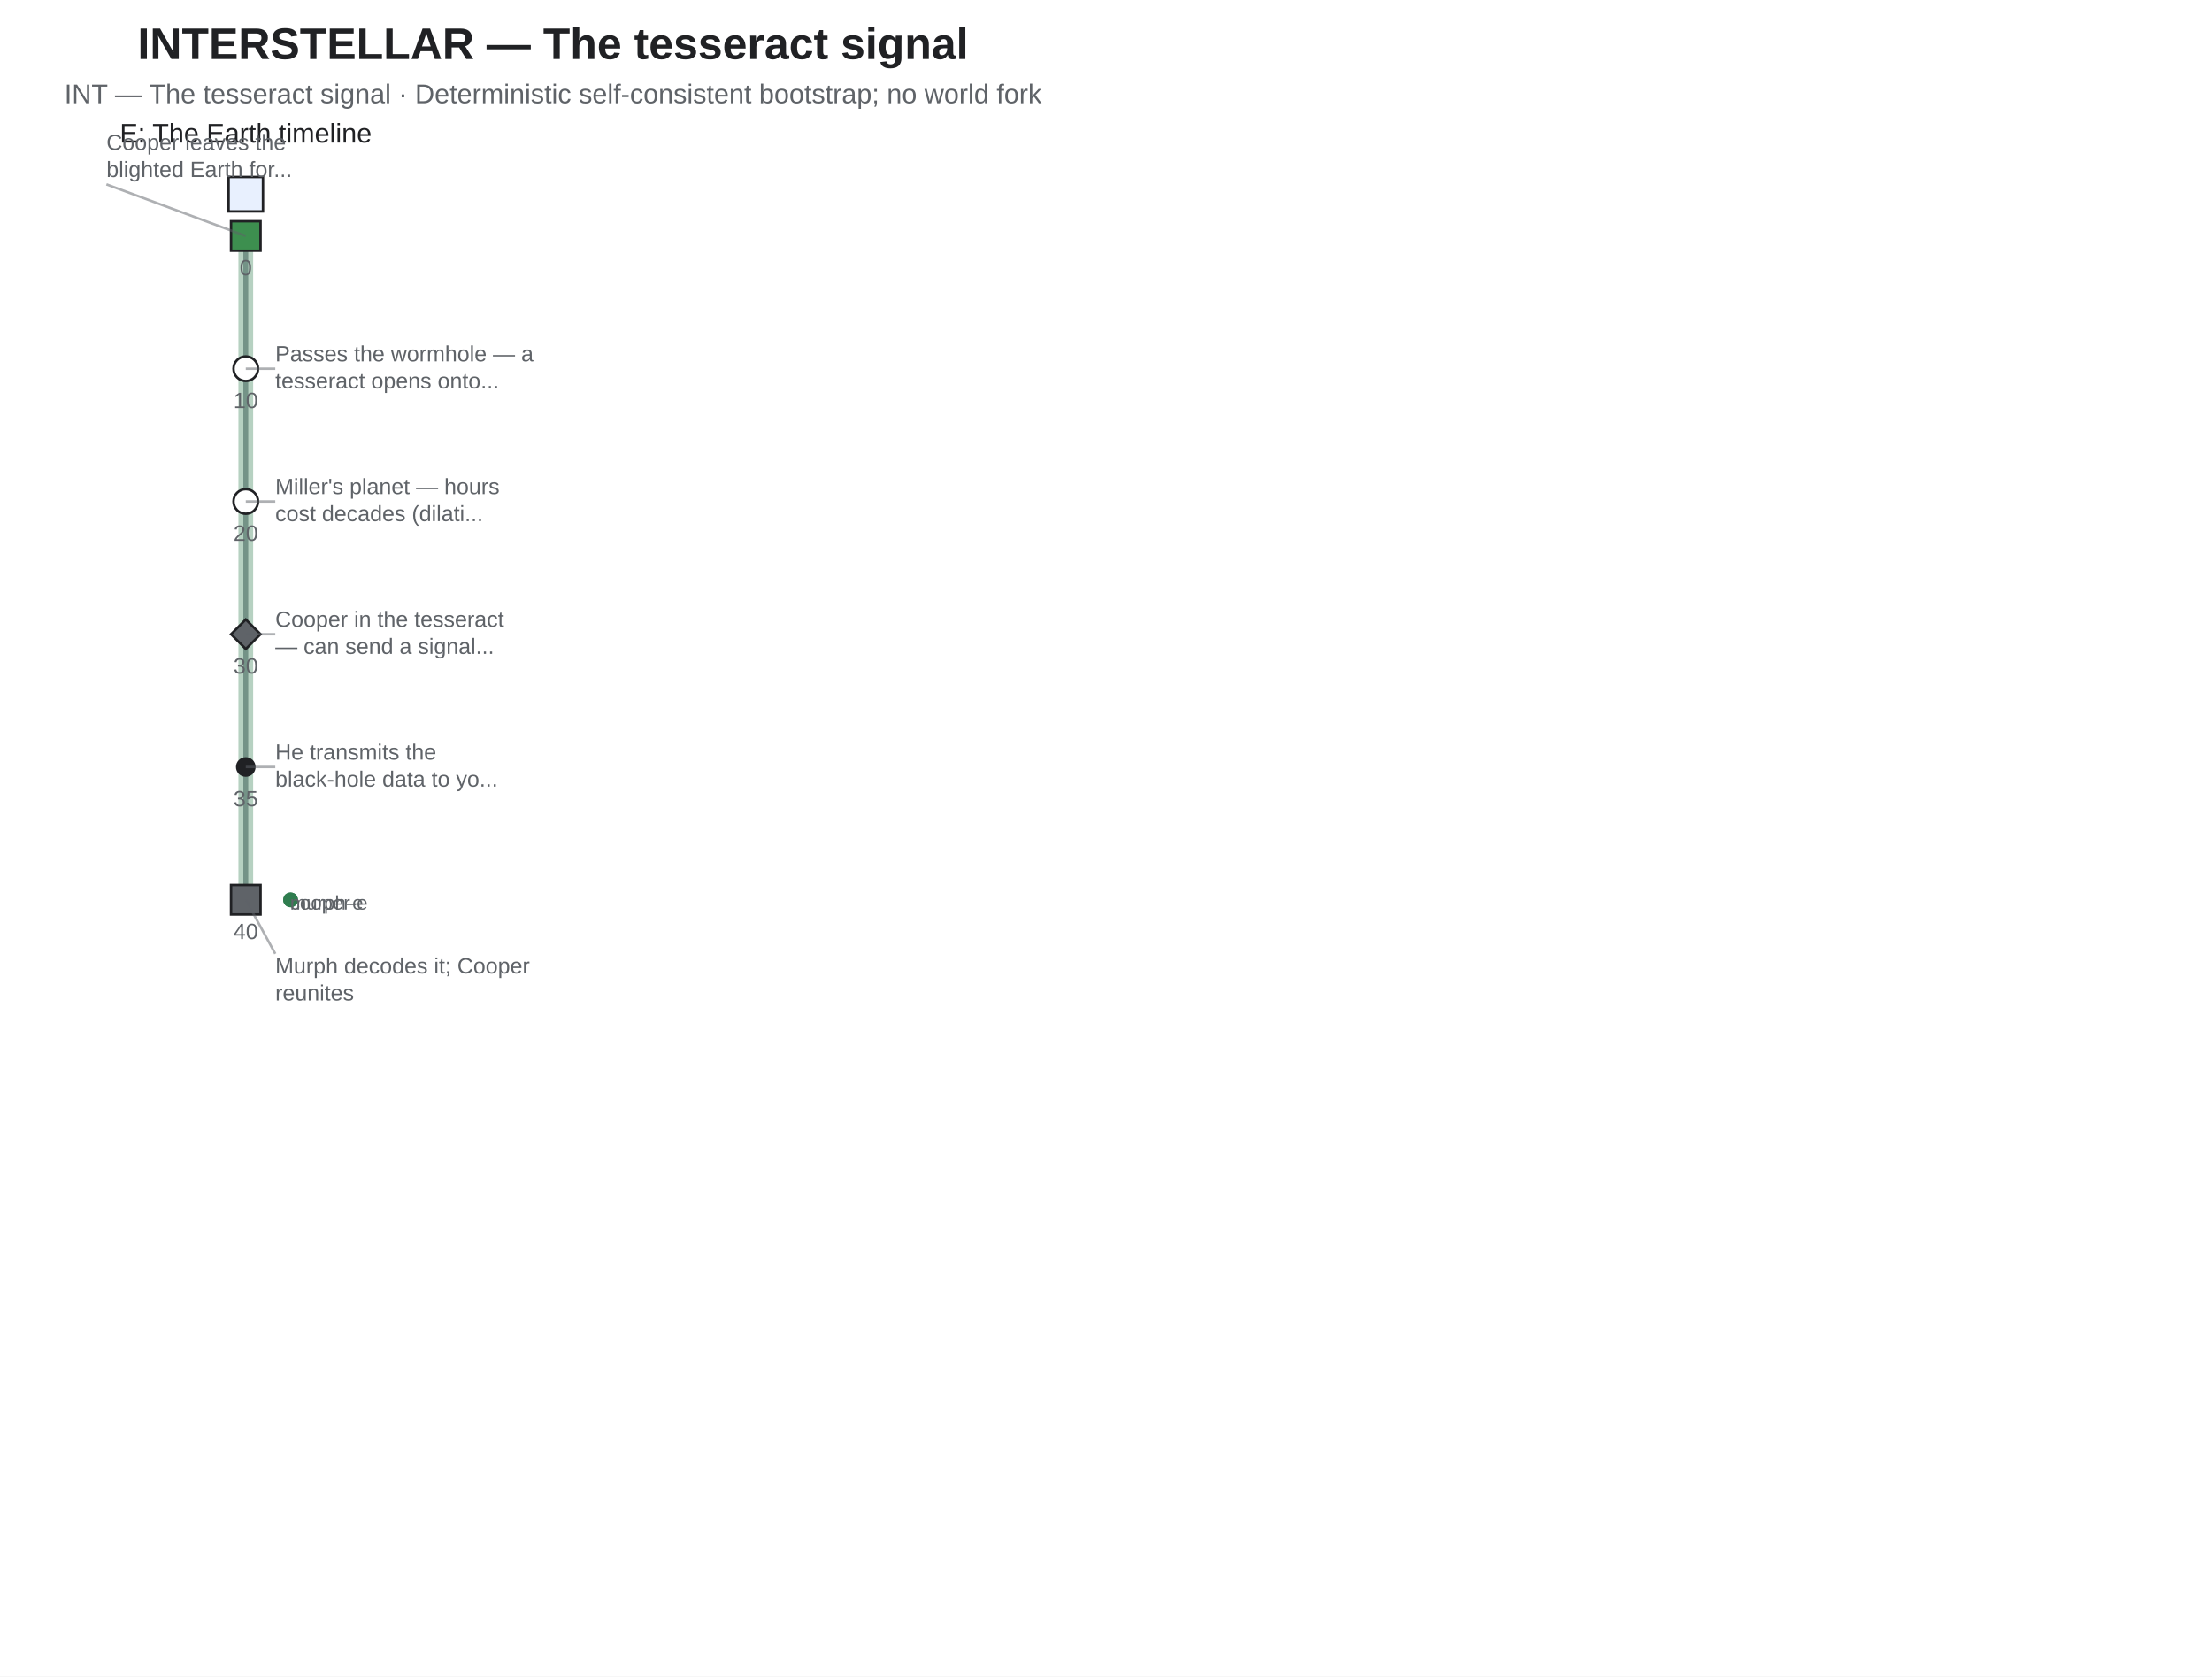
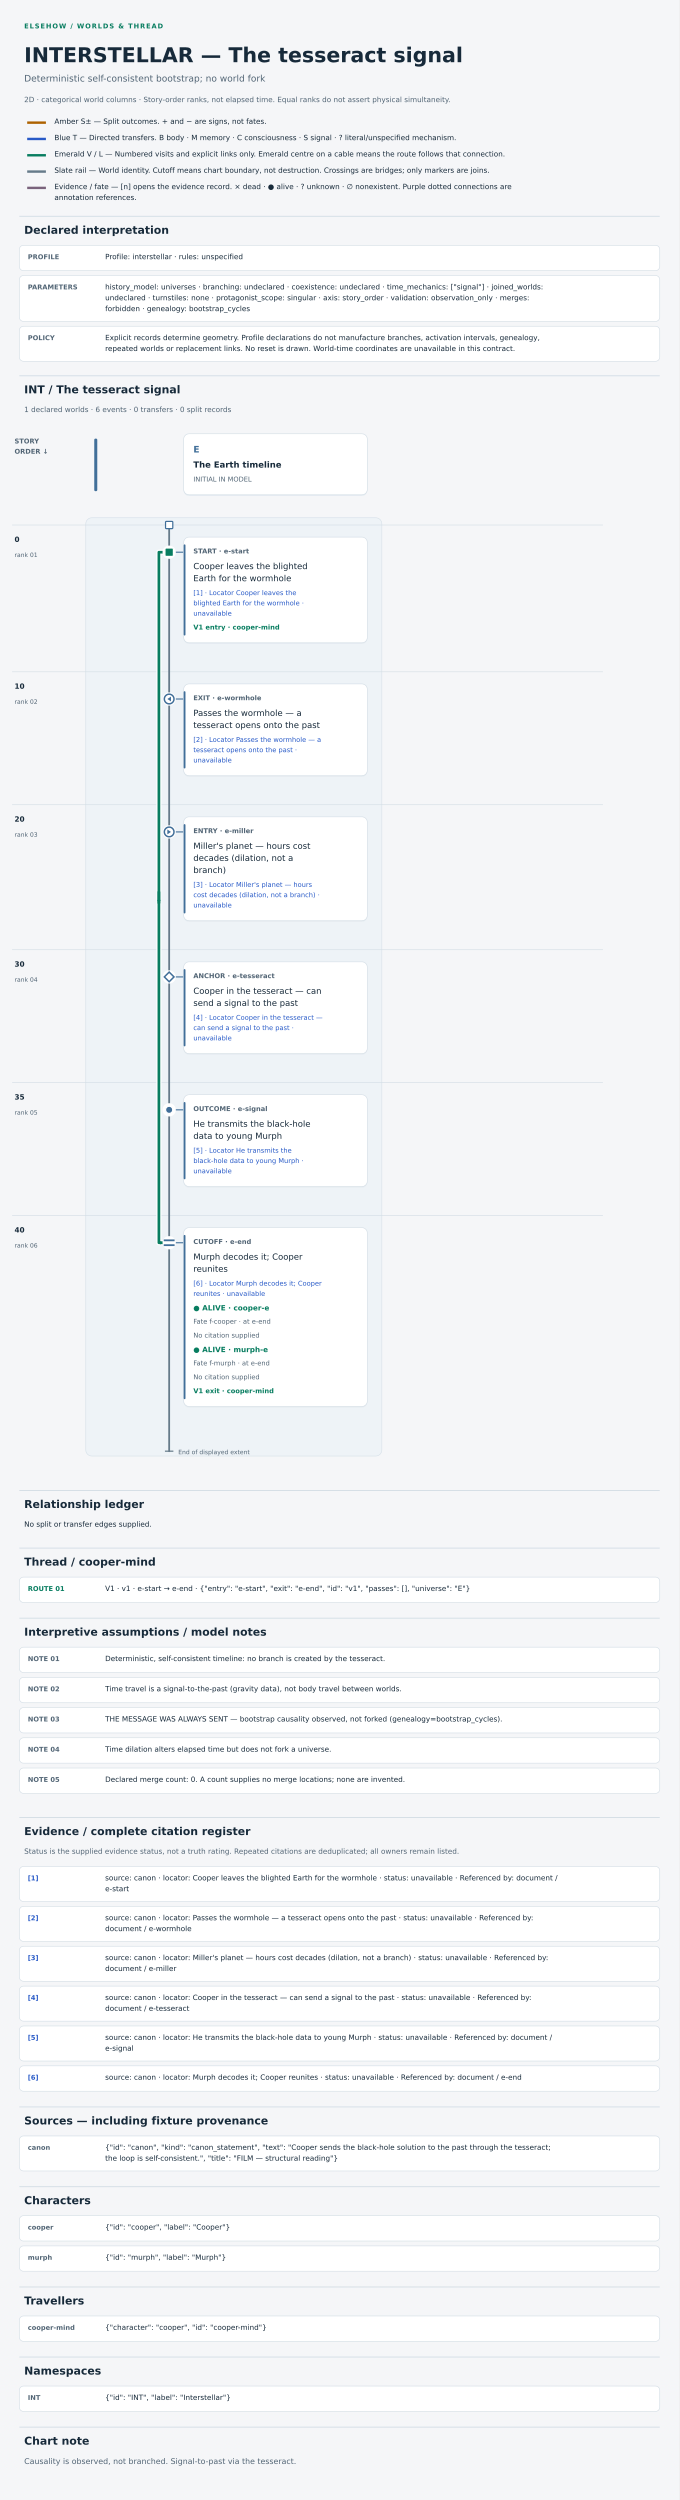
- <svg xmlns="http://www.w3.org/2000/svg" width="900" height="682" viewBox="0 0 900 682" font-family="Arial, Helvetica, sans-serif">
-   <rect width="900" height="682" fill="#ffffff" />
-   <g transform="translate(0,0)">
-     <text x="225" y="24" text-anchor="middle" font-size="18" font-weight="bold" fill="#202124">INTERSTELLAR — The tesseract signal</text>
-     <text x="225" y="42" text-anchor="middle" font-size="11" fill="#5f6368">INT — The tesseract signal · Deterministic self-consistent bootstrap; no world fork</text>
-     <line x1="100.0" y1="90.0" x2="100.0" y2="366.0" stroke="#9aa0a6" stroke-width="2" stroke-opacity="1.0" />
-     <rect x="93.0" y="72.0" width="14" height="14" fill="#e8f0fe" stroke="#202124" />
-     <text x="100.0" y="58.0" text-anchor="middle" font-size="11" fill="#202124">E: The Earth timeline</text>
-     <line x1="100.0" y1="96.0" x2="100.0" y2="366.0" stroke="#2f7d4f" stroke-width="6" stroke-opacity="0.35" stroke-linecap="round" />
-     <rect x="94.0" y="90.0" width="12" height="12" fill="#3d8f4f" stroke="#202124" />
-     <text x="100.0" y="112.0" text-anchor="middle" font-size="9" fill="#5f6368">0</text>
-     <circle cx="100.0" cy="150.0" r="5" fill="#ffffff" stroke="#202124" />
-     <text x="100.0" y="166.0" text-anchor="middle" font-size="9" fill="#5f6368">10</text>
-     <circle cx="100.0" cy="204.0" r="5" fill="#ffffff" stroke="#202124" />
-     <text x="100.0" y="220.0" text-anchor="middle" font-size="9" fill="#5f6368">20</text>
-     <path d="M 100.0 252.0 L 106.0 258.0 L 100.0 264.0 L 94.0 258.0 Z" fill="#5f6368" stroke="#202124" />
-     <text x="100.0" y="274.0" text-anchor="middle" font-size="9" fill="#5f6368">30</text>
-     <circle cx="100.0" cy="312.0" r="4" fill="#202124" />
-     <text x="100.0" y="328.0" text-anchor="middle" font-size="9" fill="#5f6368">35</text>
-     <rect x="94.0" y="360.0" width="12" height="12" fill="#5f6368" stroke="#202124" />
-     <text x="100.0" y="382.0" text-anchor="middle" font-size="9" fill="#5f6368">40</text>
-     <text x="114.0" y="370.0" font-size="14" font-weight="bold" fill="#2f7d4f">●</text>
-     <text x="118.0" y="370.0" font-size="8" fill="#5f6368">cooper-e</text>
-     <text x="114.0" y="370.0" font-size="14" font-weight="bold" fill="#2f7d4f">●</text>
-     <text x="118.0" y="370.0" font-size="8" fill="#5f6368">murph-e</text>
-     <line x1="100.0" y1="96.0" x2="43.3" y2="75.0" stroke="#5f6368" stroke-width="1" stroke-opacity="0.5" />
-     <text x="43.3" y="61.0" font-size="9" fill="#5f6368">Cooper leaves the</text>
-     <text x="43.3" y="72.0" font-size="9" fill="#5f6368">blighted Earth for...</text>
-     <line x1="100.0" y1="150.0" x2="112.0" y2="150.0" stroke="#5f6368" stroke-width="1" stroke-opacity="0.5" />
-     <text x="112.0" y="147.0" font-size="9" fill="#5f6368">Passes the wormhole — a</text>
-     <text x="112.0" y="158.0" font-size="9" fill="#5f6368">tesseract opens onto...</text>
-     <line x1="100.0" y1="204.0" x2="112.0" y2="204.0" stroke="#5f6368" stroke-width="1" stroke-opacity="0.5" />
-     <text x="112.0" y="201.0" font-size="9" fill="#5f6368">Miller's planet — hours</text>
-     <text x="112.0" y="212.0" font-size="9" fill="#5f6368">cost decades (dilati...</text>
-     <line x1="100.0" y1="258.0" x2="112.0" y2="258.0" stroke="#5f6368" stroke-width="1" stroke-opacity="0.5" />
-     <text x="112.0" y="255.0" font-size="9" fill="#5f6368">Cooper in the tesseract</text>
-     <text x="112.0" y="266.0" font-size="9" fill="#5f6368">— can send a signal...</text>
-     <line x1="100.0" y1="312.0" x2="112.0" y2="312.0" stroke="#5f6368" stroke-width="1" stroke-opacity="0.5" />
-     <text x="112.0" y="309.0" font-size="9" fill="#5f6368">He transmits the</text>
-     <text x="112.0" y="320.0" font-size="9" fill="#5f6368">black-hole data to yo...</text>
-     <line x1="100.0" y1="366.0" x2="112.0" y2="388.0" stroke="#5f6368" stroke-width="1" stroke-opacity="0.5" />
-     <text x="112.0" y="396.0" font-size="9" fill="#5f6368">Murph decodes it; Cooper</text>
-     <text x="112.0" y="407.0" font-size="9" fill="#5f6368">reunites</text>
-   </g>
+ <svg xmlns="http://www.w3.org/2000/svg" width="1124" height="4138" viewBox="0 0 1124 4138" font-family="DejaVu Sans, Arial, Helvetica, sans-serif" role="img" aria-labelledby="atlas-title atlas-desc">
+   <rect width="1124" height="4138" fill="#f5f6f8" />
+   <defs>
+     <marker id="arrow-split" viewBox="0 0 10 10" refX="8" refY="5" markerWidth="7" markerHeight="7" markerUnits="userSpaceOnUse" orient="auto" overflow="visible">
+       <path d="M 1 1 L 9 5 L 1 9 Z" fill="#ad6200" />
+     </marker>
+     <marker id="arrow-transfer" viewBox="0 0 10 10" refX="8" refY="5" markerWidth="7" markerHeight="7" markerUnits="userSpaceOnUse" orient="auto" overflow="visible">
+       <path d="M 1 1 L 9 5 L 1 9 Z" fill="#285ac7" />
+     </marker>
+     <marker id="arrow-route" viewBox="0 0 10 10" refX="8" refY="5" markerWidth="7" markerHeight="7" markerUnits="userSpaceOnUse" orient="auto" overflow="visible">
+       <path d="M 1 1 L 9 5 L 1 9 Z" fill="#087d60" />
+     </marker>
+     <marker id="arrow-reference" viewBox="0 0 10 10" refX="8" refY="5" markerWidth="7" markerHeight="7" markerUnits="userSpaceOnUse" orient="auto" overflow="visible">
+       <path d="M 1 1 L 9 5 L 1 9 Z" fill="#7a637c" />
+     </marker>
+   </defs>
+   <style>
+ text { font-kerning: normal; }
+ a { cursor: pointer; }
+ a:hover text { text-decoration: underline; }
+ .card:hover &gt; rect { stroke: #879ead; }
+ :target &gt; rect { stroke: #285ac7; stroke-width: 2; }
+ .hide-split .layer-split,
+ .hide-transfer .layer-transfer,
+ .hide-route .layer-route,
+ .hide-evidence .citation { display: none; }
+ </style>
+   <text letter-spacing="1.5" x="40" y="47" font-size="11" fill="#087d60" font-weight="bold">ELSEHOW  /  WORLDS &amp; THREAD</text>
+   <text x="40" y="103" font-size="34" fill="#172a3a" font-weight="bold">INTERSTELLAR — The tesseract signal</text>
+   <text x="40" y="135" font-size="15" fill="#526575">Deterministic self-consistent bootstrap; no world fork</text>
+   <text x="40" y="169" font-size="12" fill="#526575">2D · categorical world columns · Story-order ranks, not elapsed time. Equal ranks do not assert physical simultaneity.</text>
+   <line x1="45" y1="203" x2="76" y2="203" stroke="#ad6200" stroke-width="4" />
+   <text x="90" y="205" font-size="12" fill="#172a3a">Amber S± — Split outcomes. + and − are signs, not fates.</text>
+   <line x1="45" y1="230" x2="76" y2="230" stroke="#285ac7" stroke-width="4" />
+   <text x="90" y="232" font-size="12" fill="#172a3a">Blue T — Directed transfers. B body · M memory · C consciousness · S signal · ? literal/unspecified mechanism.</text>
+   <line x1="45" y1="257" x2="76" y2="257" stroke="#087d60" stroke-width="4" />
+   <text x="90" y="259" font-size="12" fill="#172a3a">Emerald V / L — Numbered visits and explicit links only. Emerald centre on a cable means the route follows that connection.</text>
+   <line x1="45" y1="284" x2="76" y2="284" stroke="#667b8a" stroke-width="4" />
+   <text x="90" y="286" font-size="12" fill="#172a3a">Slate rail — World identity. Cutoff means chart boundary, not destruction. Crossings are bridges; only markers are joins.</text>
+   <line x1="45" y1="311" x2="76" y2="311" stroke="#7a637c" stroke-width="4" />
+   <text x="90" y="313" font-size="12" fill="#172a3a">Evidence / fate — [n] opens the evidence record. × dead · ● alive · ? unknown · ∅ nonexistent. Purple dotted connections are</text>
+   <text x="90" y="331" font-size="12" fill="#172a3a">annotation references.</text>
+   <g>
+     <line x1="32" y1="358" x2="1092" y2="358" stroke="#d3dde5" stroke-width="1.5" />
+     <text x="40" y="387" font-size="18" fill="#172a3a" font-weight="bold">Declared interpretation</text>
+   </g>
+   <g>
+     <rect x="32" y="406" width="1060" height="42" fill="#ffffff" stroke="#d3dde5" rx="7" />
+     <text x="46" y="429" font-size="11" fill="#526575" font-weight="bold">PROFILE</text>
+     <text x="174" y="429" font-size="12" fill="#172a3a">Profile: interstellar · rules: unspecified</text>
+   </g>
+   <g>
+     <rect x="32" y="456" width="1060" height="76" fill="#ffffff" stroke="#d3dde5" rx="7" />
+     <text x="46" y="479" font-size="11" fill="#526575" font-weight="bold">PARAMETERS</text>
+     <text x="174" y="479" font-size="12" fill="#172a3a">history_model: universes · branching: undeclared · coexistence: undeclared · time_mechanics: ["signal"] · joined_worlds:</text>
+     <text x="174" y="497" font-size="12" fill="#172a3a">undeclared · turnstiles: none · protagonist_scope: singular · axis: story_order · validation: observation_only · merges:</text>
+     <text x="174" y="515" font-size="12" fill="#172a3a">forbidden · genealogy: bootstrap_cycles</text>
+   </g>
+   <g>
+     <rect x="32" y="540" width="1060" height="58" fill="#ffffff" stroke="#d3dde5" rx="7" />
+     <text x="46" y="563" font-size="11" fill="#526575" font-weight="bold">POLICY</text>
+     <text x="174" y="563" font-size="12" fill="#172a3a">Explicit records determine geometry. Profile declarations do not manufacture branches, activation intervals, genealogy,</text>
+     <text x="174" y="581" font-size="12" fill="#172a3a">repeated worlds or replacement links. No reset is drawn. World-time coordinates are unavailable in this contract.</text>
+   </g>
+   <g id="g1">
+     <line x1="32" y1="622" x2="1092" y2="622" stroke="#d3dde5" stroke-width="1.5" />
+     <text x="40" y="651" font-size="18" fill="#172a3a" font-weight="bold">INT  /  The tesseract signal</text>
+   </g>
+   <text x="40" y="682" font-size="12" fill="#526575">1 declared worlds · 6 events · 0 transfers · 0 split records</text>
+   <g transform="translate(0 714.00)" role="group" aria-label="Atlas for INT">
+     <text x="24" y="20" font-size="11" fill="#526575" font-weight="bold">STORY</text>
+     <text x="24" y="37" font-size="11" fill="#526575" font-weight="bold">ORDER ↓</text>
+     <rect x="142" y="143" width="490" height="1553" fill="#eef3f7" stroke="#d6e0e8" rx="10" />
+     <g class="card" role="group" aria-label="{}">
+       <rect x="304" y="6" width="304" height="101" fill="#e7edf2" rx="9" />
+       <rect x="304" y="4" width="304" height="101" fill="#ffffff" stroke="#d3dde5" rx="9" />
+       <text x="320" y="35" font-size="15" fill="#416f99" font-weight="bold">E</text>
+       <text x="320" y="60" font-size="14" fill="#172a3a" font-weight="bold">The Earth timeline</text>
+       <text x="320" y="83" font-size="11" fill="#526575">INITIAL IN MODEL</text>
+     </g>
+     <rect x="156" y="12" width="5" height="87" fill="#416f99" rx="2" />
+     <line x1="20" y1="155" x2="998" y2="155" stroke="#d3dde5" stroke-width="1" />
+     <text x="24" y="183" font-size="12" fill="#172a3a" font-weight="bold">0</text>
+     <text x="24" y="208" font-size="10" fill="#526575">rank 01</text>
+     <line x1="20" y1="398" x2="998" y2="398" stroke="#d3dde5" stroke-width="1" />
+     <text x="24" y="426" font-size="12" fill="#172a3a" font-weight="bold">10</text>
+     <text x="24" y="451" font-size="10" fill="#526575">rank 02</text>
+     <line x1="20" y1="618" x2="998" y2="618" stroke="#d3dde5" stroke-width="1" />
+     <text x="24" y="646" font-size="12" fill="#172a3a" font-weight="bold">20</text>
+     <text x="24" y="671" font-size="10" fill="#526575">rank 03</text>
+     <line x1="20" y1="858" x2="998" y2="858" stroke="#d3dde5" stroke-width="1" />
+     <text x="24" y="886" font-size="12" fill="#172a3a" font-weight="bold">30</text>
+     <text x="24" y="911" font-size="10" fill="#526575">rank 04</text>
+     <line x1="20" y1="1078" x2="998" y2="1078" stroke="#d3dde5" stroke-width="1" />
+     <text x="24" y="1106" font-size="12" fill="#172a3a" font-weight="bold">35</text>
+     <text x="24" y="1131" font-size="10" fill="#526575">rank 05</text>
+     <line x1="20" y1="1298" x2="998" y2="1298" stroke="#d3dde5" stroke-width="1" />
+     <text x="24" y="1326" font-size="12" fill="#172a3a" font-weight="bold">40</text>
+     <text x="24" y="1351" font-size="10" fill="#526575">rank 06</text>
+     <path d="M 280.00 155.00 L 280.00 1688.00" fill="none" stroke="#667b8a" stroke-width="3" stroke-linejoin="round" stroke-linecap="round" />
+     <rect x="274" y="149" width="12" height="12" fill="#ffffff" stroke="#416f99" rx="1" stroke-width="2" />
+     <line x1="273" y1="1688" x2="287" y2="1688" stroke="#667b8a" stroke-width="2" />
+     <text x="295" y="1693" font-size="10" fill="#526575">End of displayed extent</text>
+     <g class="layer-route">
+       <path d="M 272.00 200.00 L 263.00 200.00 L 263.00 1343.00 L 270.00 1343.00" fill="none" stroke="#ffffff" stroke-width="8.5" stroke-linejoin="round" stroke-linecap="round" />
+       <path d="M 272.00 200.00 L 263.00 200.00 L 263.00 1343.00 L 270.00 1343.00" fill="none" stroke="#087d60" stroke-width="4.5" stroke-linejoin="round" stroke-linecap="round" marker-end="url(#arrow-route)" />
+       <path d="M 263.00 762.50 L 263.00 780.50" fill="none" stroke="#087d60" stroke-width="4.5" stroke-linejoin="round" stroke-linecap="round" marker-end="url(#arrow-route)" />
+     </g>
+     <line x1="290" y1="200" x2="304" y2="200" stroke="#416f99" stroke-width="1.8" />
+     <g id="g1-item-1" class="card" role="group" aria-label="{&quot;cite&quot;: {&quot;locator&quot;: &quot;Cooper leaves the blighted Earth for the wormhole&quot;, &quot;page&quot;: null, &quot;scene&quot;: null, &quot;source&quot;: &quot;canon&quot;, &quot;status&quot;: &quot;unavailable&quot;}, &quot;id&quot;: &quot;e-start&quot;, &quot;kind&quot;: &quot;start&quot;, &quot;label&quot;: &quot;Cooper leaves the blighted Earth for the wormhole&quot;, &quot;order&quot;: 0, &quot;universe&quot;: &quot;E&quot;}">
+       <rect x="304" y="177" width="304" height="175" fill="#e7edf2" rx="9" />
+       <rect x="304" y="175" width="304" height="175" fill="#ffffff" stroke="#d3dde5" rx="9" />
+       <rect x="304" y="187" width="3" height="151" fill="#416f99" rx="1.5" />
+       <text x="320" y="202" font-size="11" fill="#526575" font-weight="bold">START · e-start</text>
+       <text x="320" y="228" font-size="14" fill="#172a3a">Cooper leaves the blighted</text>
+       <text x="320" y="248" font-size="14" fill="#172a3a">Earth for the wormhole</text>
+       <a href="#evidence-1" class="citation" aria-label="[1] · Locator Cooper leaves the blighted Earth for the wormhole · unavailable">
+         <text x="320" y="271" font-size="11" fill="#285ac7">[1] · Locator Cooper leaves the</text>
+         <text x="320" y="288" font-size="11" fill="#285ac7">blighted Earth for the wormhole ·</text>
+         <text x="320" y="305" font-size="11" fill="#285ac7">unavailable</text>
+       </a>
+       <text x="320" y="328" font-size="11" fill="#087d60" font-weight="bold">V1 entry · cooper-mind</text>
+     </g>
+     <line x1="290" y1="443" x2="304" y2="443" stroke="#416f99" stroke-width="1.8" />
+     <g id="g1-item-2" class="card" role="group" aria-label="{&quot;cite&quot;: {&quot;locator&quot;: &quot;Passes the wormhole — a tesseract opens onto the past&quot;, &quot;page&quot;: null, &quot;scene&quot;: null, &quot;source&quot;: &quot;canon&quot;, &quot;status&quot;: &quot;unavailable&quot;}, &quot;id&quot;: &quot;e-wormhole&quot;, &quot;kind&quot;: &quot;exit&quot;, &quot;label&quot;: &quot;Passes the wormhole — a tesseract opens onto the past&quot;, &quot;order&quot;: 10, &quot;universe&quot;: &quot;E&quot;}">
+       <rect x="304" y="420" width="304" height="152" fill="#e7edf2" rx="9" />
+       <rect x="304" y="418" width="304" height="152" fill="#ffffff" stroke="#d3dde5" rx="9" />
+       <rect x="304" y="430" width="3" height="128" fill="#416f99" rx="1.5" />
+       <text x="320" y="445" font-size="11" fill="#526575" font-weight="bold">EXIT · e-wormhole</text>
+       <text x="320" y="471" font-size="14" fill="#172a3a">Passes the wormhole — a</text>
+       <text x="320" y="491" font-size="14" fill="#172a3a">tesseract opens onto the past</text>
+       <a href="#evidence-2" class="citation" aria-label="[2] · Locator Passes the wormhole — a tesseract opens onto the past · unavailable">
+         <text x="320" y="514" font-size="11" fill="#285ac7">[2] · Locator Passes the wormhole — a</text>
+         <text x="320" y="531" font-size="11" fill="#285ac7">tesseract opens onto the past ·</text>
+         <text x="320" y="548" font-size="11" fill="#285ac7">unavailable</text>
+       </a>
+     </g>
+     <line x1="290" y1="663" x2="304" y2="663" stroke="#416f99" stroke-width="1.8" />
+     <g id="g1-item-3" class="card" role="group" aria-label="{&quot;cite&quot;: {&quot;locator&quot;: &quot;Miller's planet — hours cost decades (dilation, not a branch)&quot;, &quot;page&quot;: null, &quot;scene&quot;: null, &quot;source&quot;: &quot;canon&quot;, &quot;status&quot;: &quot;unavailable&quot;}, &quot;id&quot;: &quot;e-miller&quot;, &quot;kind&quot;: &quot;entry&quot;, &quot;label&quot;: &quot;Miller's planet — hours cost decades (dilation, not a branch)&quot;, &quot;order&quot;: 20, &quot;universe&quot;: &quot;E&quot;}">
+       <rect x="304" y="640" width="304" height="172" fill="#e7edf2" rx="9" />
+       <rect x="304" y="638" width="304" height="172" fill="#ffffff" stroke="#d3dde5" rx="9" />
+       <rect x="304" y="650" width="3" height="148" fill="#416f99" rx="1.5" />
+       <text x="320" y="665" font-size="11" fill="#526575" font-weight="bold">ENTRY · e-miller</text>
+       <text x="320" y="691" font-size="14" fill="#172a3a">Miller's planet — hours cost</text>
+       <text x="320" y="711" font-size="14" fill="#172a3a">decades (dilation, not a</text>
+       <text x="320" y="731" font-size="14" fill="#172a3a">branch)</text>
+       <a href="#evidence-3" class="citation" aria-label="[3] · Locator Miller's planet — hours cost decades (dilation, not a branch) · unavailable">
+         <text x="320" y="754" font-size="11" fill="#285ac7">[3] · Locator Miller's planet — hours</text>
+         <text x="320" y="771" font-size="11" fill="#285ac7">cost decades (dilation, not a branch) ·</text>
+         <text x="320" y="788" font-size="11" fill="#285ac7">unavailable</text>
+       </a>
+     </g>
+     <line x1="290" y1="903" x2="304" y2="903" stroke="#416f99" stroke-width="1.8" />
+     <g id="g1-item-4" class="card" role="group" aria-label="{&quot;cite&quot;: {&quot;locator&quot;: &quot;Cooper in the tesseract — can send a signal to the past&quot;, &quot;page&quot;: null, &quot;scene&quot;: null, &quot;source&quot;: &quot;canon&quot;, &quot;status&quot;: &quot;unavailable&quot;}, &quot;id&quot;: &quot;e-tesseract&quot;, &quot;kind&quot;: &quot;anchor&quot;, &quot;label&quot;: &quot;Cooper in the tesseract — can send a signal to the past&quot;, &quot;order&quot;: 30, &quot;universe&quot;: &quot;E&quot;}">
+       <rect x="304" y="880" width="304" height="152" fill="#e7edf2" rx="9" />
+       <rect x="304" y="878" width="304" height="152" fill="#ffffff" stroke="#d3dde5" rx="9" />
+       <rect x="304" y="890" width="3" height="128" fill="#416f99" rx="1.5" />
+       <text x="320" y="905" font-size="11" fill="#526575" font-weight="bold">ANCHOR · e-tesseract</text>
+       <text x="320" y="931" font-size="14" fill="#172a3a">Cooper in the tesseract — can</text>
+       <text x="320" y="951" font-size="14" fill="#172a3a">send a signal to the past</text>
+       <a href="#evidence-4" class="citation" aria-label="[4] · Locator Cooper in the tesseract — can send a signal to the past · unavailable">
+         <text x="320" y="974" font-size="11" fill="#285ac7">[4] · Locator Cooper in the tesseract —</text>
+         <text x="320" y="991" font-size="11" fill="#285ac7">can send a signal to the past ·</text>
+         <text x="320" y="1008" font-size="11" fill="#285ac7">unavailable</text>
+       </a>
+     </g>
+     <line x1="290" y1="1123" x2="304" y2="1123" stroke="#416f99" stroke-width="1.8" />
+     <g id="g1-item-5" class="card" role="group" aria-label="{&quot;cite&quot;: {&quot;locator&quot;: &quot;He transmits the black-hole data to young Murph&quot;, &quot;page&quot;: null, &quot;scene&quot;: null, &quot;source&quot;: &quot;canon&quot;, &quot;status&quot;: &quot;unavailable&quot;}, &quot;id&quot;: &quot;e-signal&quot;, &quot;kind&quot;: &quot;outcome&quot;, &quot;label&quot;: &quot;He transmits the black-hole data to young Murph&quot;, &quot;order&quot;: 35, &quot;universe&quot;: &quot;E&quot;}">
+       <rect x="304" y="1100" width="304" height="152" fill="#e7edf2" rx="9" />
+       <rect x="304" y="1098" width="304" height="152" fill="#ffffff" stroke="#d3dde5" rx="9" />
+       <rect x="304" y="1110" width="3" height="128" fill="#416f99" rx="1.5" />
+       <text x="320" y="1125" font-size="11" fill="#526575" font-weight="bold">OUTCOME · e-signal</text>
+       <text x="320" y="1151" font-size="14" fill="#172a3a">He transmits the black-hole</text>
+       <text x="320" y="1171" font-size="14" fill="#172a3a">data to young Murph</text>
+       <a href="#evidence-5" class="citation" aria-label="[5] · Locator He transmits the black-hole data to young Murph · unavailable">
+         <text x="320" y="1194" font-size="11" fill="#285ac7">[5] · Locator He transmits the</text>
+         <text x="320" y="1211" font-size="11" fill="#285ac7">black-hole data to young Murph ·</text>
+         <text x="320" y="1228" font-size="11" fill="#285ac7">unavailable</text>
+       </a>
+     </g>
+     <line x1="290" y1="1343" x2="304" y2="1343" stroke="#416f99" stroke-width="1.8" />
+     <g id="g1-item-6" class="card" role="group" aria-label="{&quot;cite&quot;: {&quot;locator&quot;: &quot;Murph decodes it; Cooper reunites&quot;, &quot;page&quot;: null, &quot;scene&quot;: null, &quot;source&quot;: &quot;canon&quot;, &quot;status&quot;: &quot;unavailable&quot;}, &quot;id&quot;: &quot;e-end&quot;, &quot;kind&quot;: &quot;cutoff&quot;, &quot;label&quot;: &quot;Murph decodes it; Cooper reunites&quot;, &quot;order&quot;: 40, &quot;universe&quot;: &quot;E&quot;}">
+       <rect x="304" y="1320" width="304" height="296" fill="#e7edf2" rx="9" />
+       <rect x="304" y="1318" width="304" height="296" fill="#ffffff" stroke="#d3dde5" rx="9" />
+       <rect x="304" y="1330" width="3" height="272" fill="#416f99" rx="1.5" />
+       <text x="320" y="1345" font-size="11" fill="#526575" font-weight="bold">CUTOFF · e-end</text>
+       <text x="320" y="1371" font-size="14" fill="#172a3a">Murph decodes it; Cooper</text>
+       <text x="320" y="1391" font-size="14" fill="#172a3a">reunites</text>
+       <a href="#evidence-6" class="citation" aria-label="[6] · Locator Murph decodes it; Cooper reunites · unavailable">
+         <text x="320" y="1414" font-size="11" fill="#285ac7">[6] · Locator Murph decodes it; Cooper</text>
+         <text x="320" y="1431" font-size="11" fill="#285ac7">reunites · unavailable</text>
+       </a>
+       <text x="320" y="1455" font-size="12" fill="#087d60" font-weight="bold">● ALIVE · cooper-e</text>
+       <text x="320" y="1477" font-size="11" fill="#526575">Fate f-cooper · at e-end</text>
+       <text x="320" y="1500" font-size="11" fill="#526575">No citation supplied</text>
+       <text x="320" y="1524" font-size="12" fill="#087d60" font-weight="bold">● ALIVE · murph-e</text>
+       <text x="320" y="1546" font-size="11" fill="#526575">Fate f-murph · at e-end</text>
+       <text x="320" y="1569" font-size="11" fill="#526575">No citation supplied</text>
+       <text x="320" y="1592" font-size="11" fill="#087d60" font-weight="bold">V1 exit · cooper-mind</text>
+     </g>
+     <g class="event-node">
+       <circle cx="280" cy="200" r="11" fill="#ffffff" />
+       <rect x="273" y="193" width="14" height="14" fill="#087d60" stroke="#ffffff" rx="2" stroke-width="2" />
+     </g>
+     <g class="event-node">
+       <circle cx="280" cy="443" r="11" fill="#ffffff" />
+       <circle cx="280" cy="443" r="8" fill="#ffffff" stroke="#416f99" stroke-width="2.5" />
+       <polygon points="283.00,439.00 277.00,443.00 283.00,447.00" fill="#416f99" />
+     </g>
+     <g class="event-node">
+       <circle cx="280" cy="663" r="11" fill="#ffffff" />
+       <circle cx="280" cy="663" r="8" fill="#ffffff" stroke="#416f99" stroke-width="2.5" />
+       <polygon points="277.00,659.00 283.00,663.00 277.00,667.00" fill="#416f99" />
+     </g>
+     <g class="event-node">
+       <circle cx="280" cy="903" r="11" fill="#ffffff" />
+       <polygon points="280.00,895.00 288.00,903.00 280.00,911.00 272.00,903.00" fill="#ffffff" stroke="#416f99" stroke-width="2.5" />
+     </g>
+     <g class="event-node">
+       <circle cx="280" cy="1123" r="11" fill="#ffffff" />
+       <circle cx="280" cy="1123" r="6" fill="#416f99" stroke="#ffffff" stroke-width="2" />
+     </g>
+     <g class="event-node">
+       <circle cx="280" cy="1343" r="11" fill="#ffffff" />
+       <line x1="271" y1="1339" x2="289" y2="1339" stroke="#416f99" stroke-width="3" />
+       <line x1="271" y1="1347" x2="289" y2="1347" stroke="#416f99" stroke-width="3" />
+     </g>
+   </g>
+   <g id="g1-relationships">
+     <line x1="32" y1="2467" x2="1092" y2="2467" stroke="#d3dde5" stroke-width="1.5" />
+     <text x="40" y="2496" font-size="18" fill="#172a3a" font-weight="bold">Relationship ledger</text>
+   </g>
+   <text x="40" y="2527" font-size="12" fill="#172a3a">No split or transfer edges supplied.</text>
+   <g>
+     <line x1="32" y1="2562.4" x2="1092" y2="2562.4" stroke="#d3dde5" stroke-width="1.5" />
+     <text x="40" y="2591.4" font-size="18" fill="#172a3a" font-weight="bold">Thread / cooper-mind</text>
+   </g>
+   <g>
+     <rect x="32" y="2610.4" width="1060" height="42" fill="#ffffff" stroke="#d3dde5" rx="7" />
+     <text x="46" y="2633.4" font-size="11" fill="#087d60" font-weight="bold">ROUTE 01</text>
+     <text x="174" y="2633.4" font-size="12" fill="#172a3a">V1 · v1 · e-start → e-end · {"entry": "e-start", "exit": "e-end", "id": "v1", "passes": [], "universe": "E"}</text>
+   </g>
+   <g>
+     <line x1="32" y1="2678.4" x2="1092" y2="2678.4" stroke="#d3dde5" stroke-width="1.5" />
+     <text x="40" y="2707.4" font-size="18" fill="#172a3a" font-weight="bold">Interpretive assumptions / model notes</text>
+   </g>
+   <g>
+     <rect x="32" y="2726.4" width="1060" height="42" fill="#ffffff" stroke="#d3dde5" rx="7" />
+     <text x="46" y="2749.4" font-size="11" fill="#526575" font-weight="bold">NOTE 01</text>
+     <text x="174" y="2749.4" font-size="12" fill="#172a3a">Deterministic, self-consistent timeline: no branch is created by the tesseract.</text>
+   </g>
+   <g>
+     <rect x="32" y="2776.4" width="1060" height="42" fill="#ffffff" stroke="#d3dde5" rx="7" />
+     <text x="46" y="2799.4" font-size="11" fill="#526575" font-weight="bold">NOTE 02</text>
+     <text x="174" y="2799.4" font-size="12" fill="#172a3a">Time travel is a signal-to-the-past (gravity data), not body travel between worlds.</text>
+   </g>
+   <g>
+     <rect x="32" y="2826.4" width="1060" height="42" fill="#ffffff" stroke="#d3dde5" rx="7" />
+     <text x="46" y="2849.4" font-size="11" fill="#526575" font-weight="bold">NOTE 03</text>
+     <text x="174" y="2849.4" font-size="12" fill="#172a3a">THE MESSAGE WAS ALWAYS SENT — bootstrap causality observed, not forked (genealogy=bootstrap_cycles).</text>
+   </g>
+   <g>
+     <rect x="32" y="2876.4" width="1060" height="42" fill="#ffffff" stroke="#d3dde5" rx="7" />
+     <text x="46" y="2899.4" font-size="11" fill="#526575" font-weight="bold">NOTE 04</text>
+     <text x="174" y="2899.4" font-size="12" fill="#172a3a">Time dilation alters elapsed time but does not fork a universe.</text>
+   </g>
+   <g>
+     <rect x="32" y="2926.4" width="1060" height="42" fill="#ffffff" stroke="#d3dde5" rx="7" />
+     <text x="46" y="2949.4" font-size="11" fill="#526575" font-weight="bold">NOTE 05</text>
+     <text x="174" y="2949.4" font-size="12" fill="#172a3a">Declared merge count: 0. A count supplies no merge locations; none are invented.</text>
+   </g>
+   <g id="evidence">
+     <line x1="32" y1="3008.4" x2="1092" y2="3008.4" stroke="#d3dde5" stroke-width="1.5" />
+     <text x="40" y="3037.4" font-size="18" fill="#172a3a" font-weight="bold">Evidence / complete citation register</text>
+   </g>
+   <text x="40" y="3068.4" font-size="12" fill="#526575">Status is the supplied evidence status, not a truth rating. Repeated citations are deduplicated; all owners remain listed.</text>
+   <g id="evidence-1">
+     <rect x="32" y="3089.4" width="1060" height="58" fill="#ffffff" stroke="#d3dde5" rx="7" />
+     <text x="46" y="3112.4" font-size="11" fill="#285ac7" font-weight="bold">[1]</text>
+     <text x="174" y="3112.4" font-size="12" fill="#172a3a">source: canon · locator: Cooper leaves the blighted Earth for the wormhole · status: unavailable · Referenced by: document /</text>
+     <text x="174" y="3130.4" font-size="12" fill="#172a3a">e-start</text>
+   </g>
+   <g id="evidence-2">
+     <rect x="32" y="3155.4" width="1060" height="58" fill="#ffffff" stroke="#d3dde5" rx="7" />
+     <text x="46" y="3178.4" font-size="11" fill="#285ac7" font-weight="bold">[2]</text>
+     <text x="174" y="3178.4" font-size="12" fill="#172a3a">source: canon · locator: Passes the wormhole — a tesseract opens onto the past · status: unavailable · Referenced by:</text>
+     <text x="174" y="3196.4" font-size="12" fill="#172a3a">document / e-wormhole</text>
+   </g>
+   <g id="evidence-3">
+     <rect x="32" y="3221.4" width="1060" height="58" fill="#ffffff" stroke="#d3dde5" rx="7" />
+     <text x="46" y="3244.4" font-size="11" fill="#285ac7" font-weight="bold">[3]</text>
+     <text x="174" y="3244.4" font-size="12" fill="#172a3a">source: canon · locator: Miller's planet — hours cost decades (dilation, not a branch) · status: unavailable · Referenced by:</text>
+     <text x="174" y="3262.4" font-size="12" fill="#172a3a">document / e-miller</text>
+   </g>
+   <g id="evidence-4">
+     <rect x="32" y="3287.4" width="1060" height="58" fill="#ffffff" stroke="#d3dde5" rx="7" />
+     <text x="46" y="3310.4" font-size="11" fill="#285ac7" font-weight="bold">[4]</text>
+     <text x="174" y="3310.4" font-size="12" fill="#172a3a">source: canon · locator: Cooper in the tesseract — can send a signal to the past · status: unavailable · Referenced by:</text>
+     <text x="174" y="3328.4" font-size="12" fill="#172a3a">document / e-tesseract</text>
+   </g>
+   <g id="evidence-5">
+     <rect x="32" y="3353.4" width="1060" height="58" fill="#ffffff" stroke="#d3dde5" rx="7" />
+     <text x="46" y="3376.4" font-size="11" fill="#285ac7" font-weight="bold">[5]</text>
+     <text x="174" y="3376.4" font-size="12" fill="#172a3a">source: canon · locator: He transmits the black-hole data to young Murph · status: unavailable · Referenced by: document /</text>
+     <text x="174" y="3394.4" font-size="12" fill="#172a3a">e-signal</text>
+   </g>
+   <g id="evidence-6">
+     <rect x="32" y="3419.4" width="1060" height="42" fill="#ffffff" stroke="#d3dde5" rx="7" />
+     <text x="46" y="3442.4" font-size="11" fill="#285ac7" font-weight="bold">[6]</text>
+     <text x="174" y="3442.4" font-size="12" fill="#172a3a">source: canon · locator: Murph decodes it; Cooper reunites · status: unavailable · Referenced by: document / e-end</text>
+   </g>
+   <g>
+     <line x1="32" y1="3487.4" x2="1092" y2="3487.4" stroke="#d3dde5" stroke-width="1.5" />
+     <text x="40" y="3516.4" font-size="18" fill="#172a3a" font-weight="bold">Sources — including fixture provenance</text>
+   </g>
+   <g>
+     <rect x="32" y="3535.4" width="1060" height="58" fill="#ffffff" stroke="#d3dde5" rx="7" />
+     <text x="46" y="3558.4" font-size="11" fill="#526575" font-weight="bold">canon</text>
+     <text x="174" y="3558.4" font-size="12" fill="#172a3a">{"id": "canon", "kind": "canon_statement", "text": "Cooper sends the black-hole solution to the past through the tesseract;</text>
+     <text x="174" y="3576.4" font-size="12" fill="#172a3a">the loop is self-consistent.", "title": "FILM — structural reading"}</text>
+   </g>
+   <g>
+     <line x1="32" y1="3619.4" x2="1092" y2="3619.4" stroke="#d3dde5" stroke-width="1.5" />
+     <text x="40" y="3648.4" font-size="18" fill="#172a3a" font-weight="bold">Characters</text>
+   </g>
+   <g>
+     <rect x="32" y="3667.4" width="1060" height="42" fill="#ffffff" stroke="#d3dde5" rx="7" />
+     <text x="46" y="3690.4" font-size="11" fill="#526575" font-weight="bold">cooper</text>
+     <text x="174" y="3690.4" font-size="12" fill="#172a3a">{"id": "cooper", "label": "Cooper"}</text>
+   </g>
+   <g>
+     <rect x="32" y="3717.4" width="1060" height="42" fill="#ffffff" stroke="#d3dde5" rx="7" />
+     <text x="46" y="3740.4" font-size="11" fill="#526575" font-weight="bold">murph</text>
+     <text x="174" y="3740.4" font-size="12" fill="#172a3a">{"id": "murph", "label": "Murph"}</text>
+   </g>
+   <g>
+     <line x1="32" y1="3785.4" x2="1092" y2="3785.4" stroke="#d3dde5" stroke-width="1.5" />
+     <text x="40" y="3814.4" font-size="18" fill="#172a3a" font-weight="bold">Travellers</text>
+   </g>
+   <g>
+     <rect x="32" y="3833.4" width="1060" height="42" fill="#ffffff" stroke="#d3dde5" rx="7" />
+     <text x="46" y="3856.4" font-size="11" fill="#526575" font-weight="bold">cooper-mind</text>
+     <text x="174" y="3856.4" font-size="12" fill="#172a3a">{"character": "cooper", "id": "cooper-mind"}</text>
+   </g>
+   <g>
+     <line x1="32" y1="3901.4" x2="1092" y2="3901.4" stroke="#d3dde5" stroke-width="1.5" />
+     <text x="40" y="3930.4" font-size="18" fill="#172a3a" font-weight="bold">Namespaces</text>
+   </g>
+   <g>
+     <rect x="32" y="3949.4" width="1060" height="42" fill="#ffffff" stroke="#d3dde5" rx="7" />
+     <text x="46" y="3972.4" font-size="11" fill="#526575" font-weight="bold">INT</text>
+     <text x="174" y="3972.4" font-size="12" fill="#172a3a">{"id": "INT", "label": "Interstellar"}</text>
+   </g>
+   <g>
+     <line x1="32" y1="4017.4" x2="1092" y2="4017.4" stroke="#d3dde5" stroke-width="1.5" />
+     <text x="40" y="4046.4" font-size="18" fill="#172a3a" font-weight="bold">Chart note</text>
+   </g>
+   <text x="40" y="4078.4" font-size="13" fill="#526575">Causality is observed, not branched. Signal-to-past via the tesseract.</text>
</svg>
